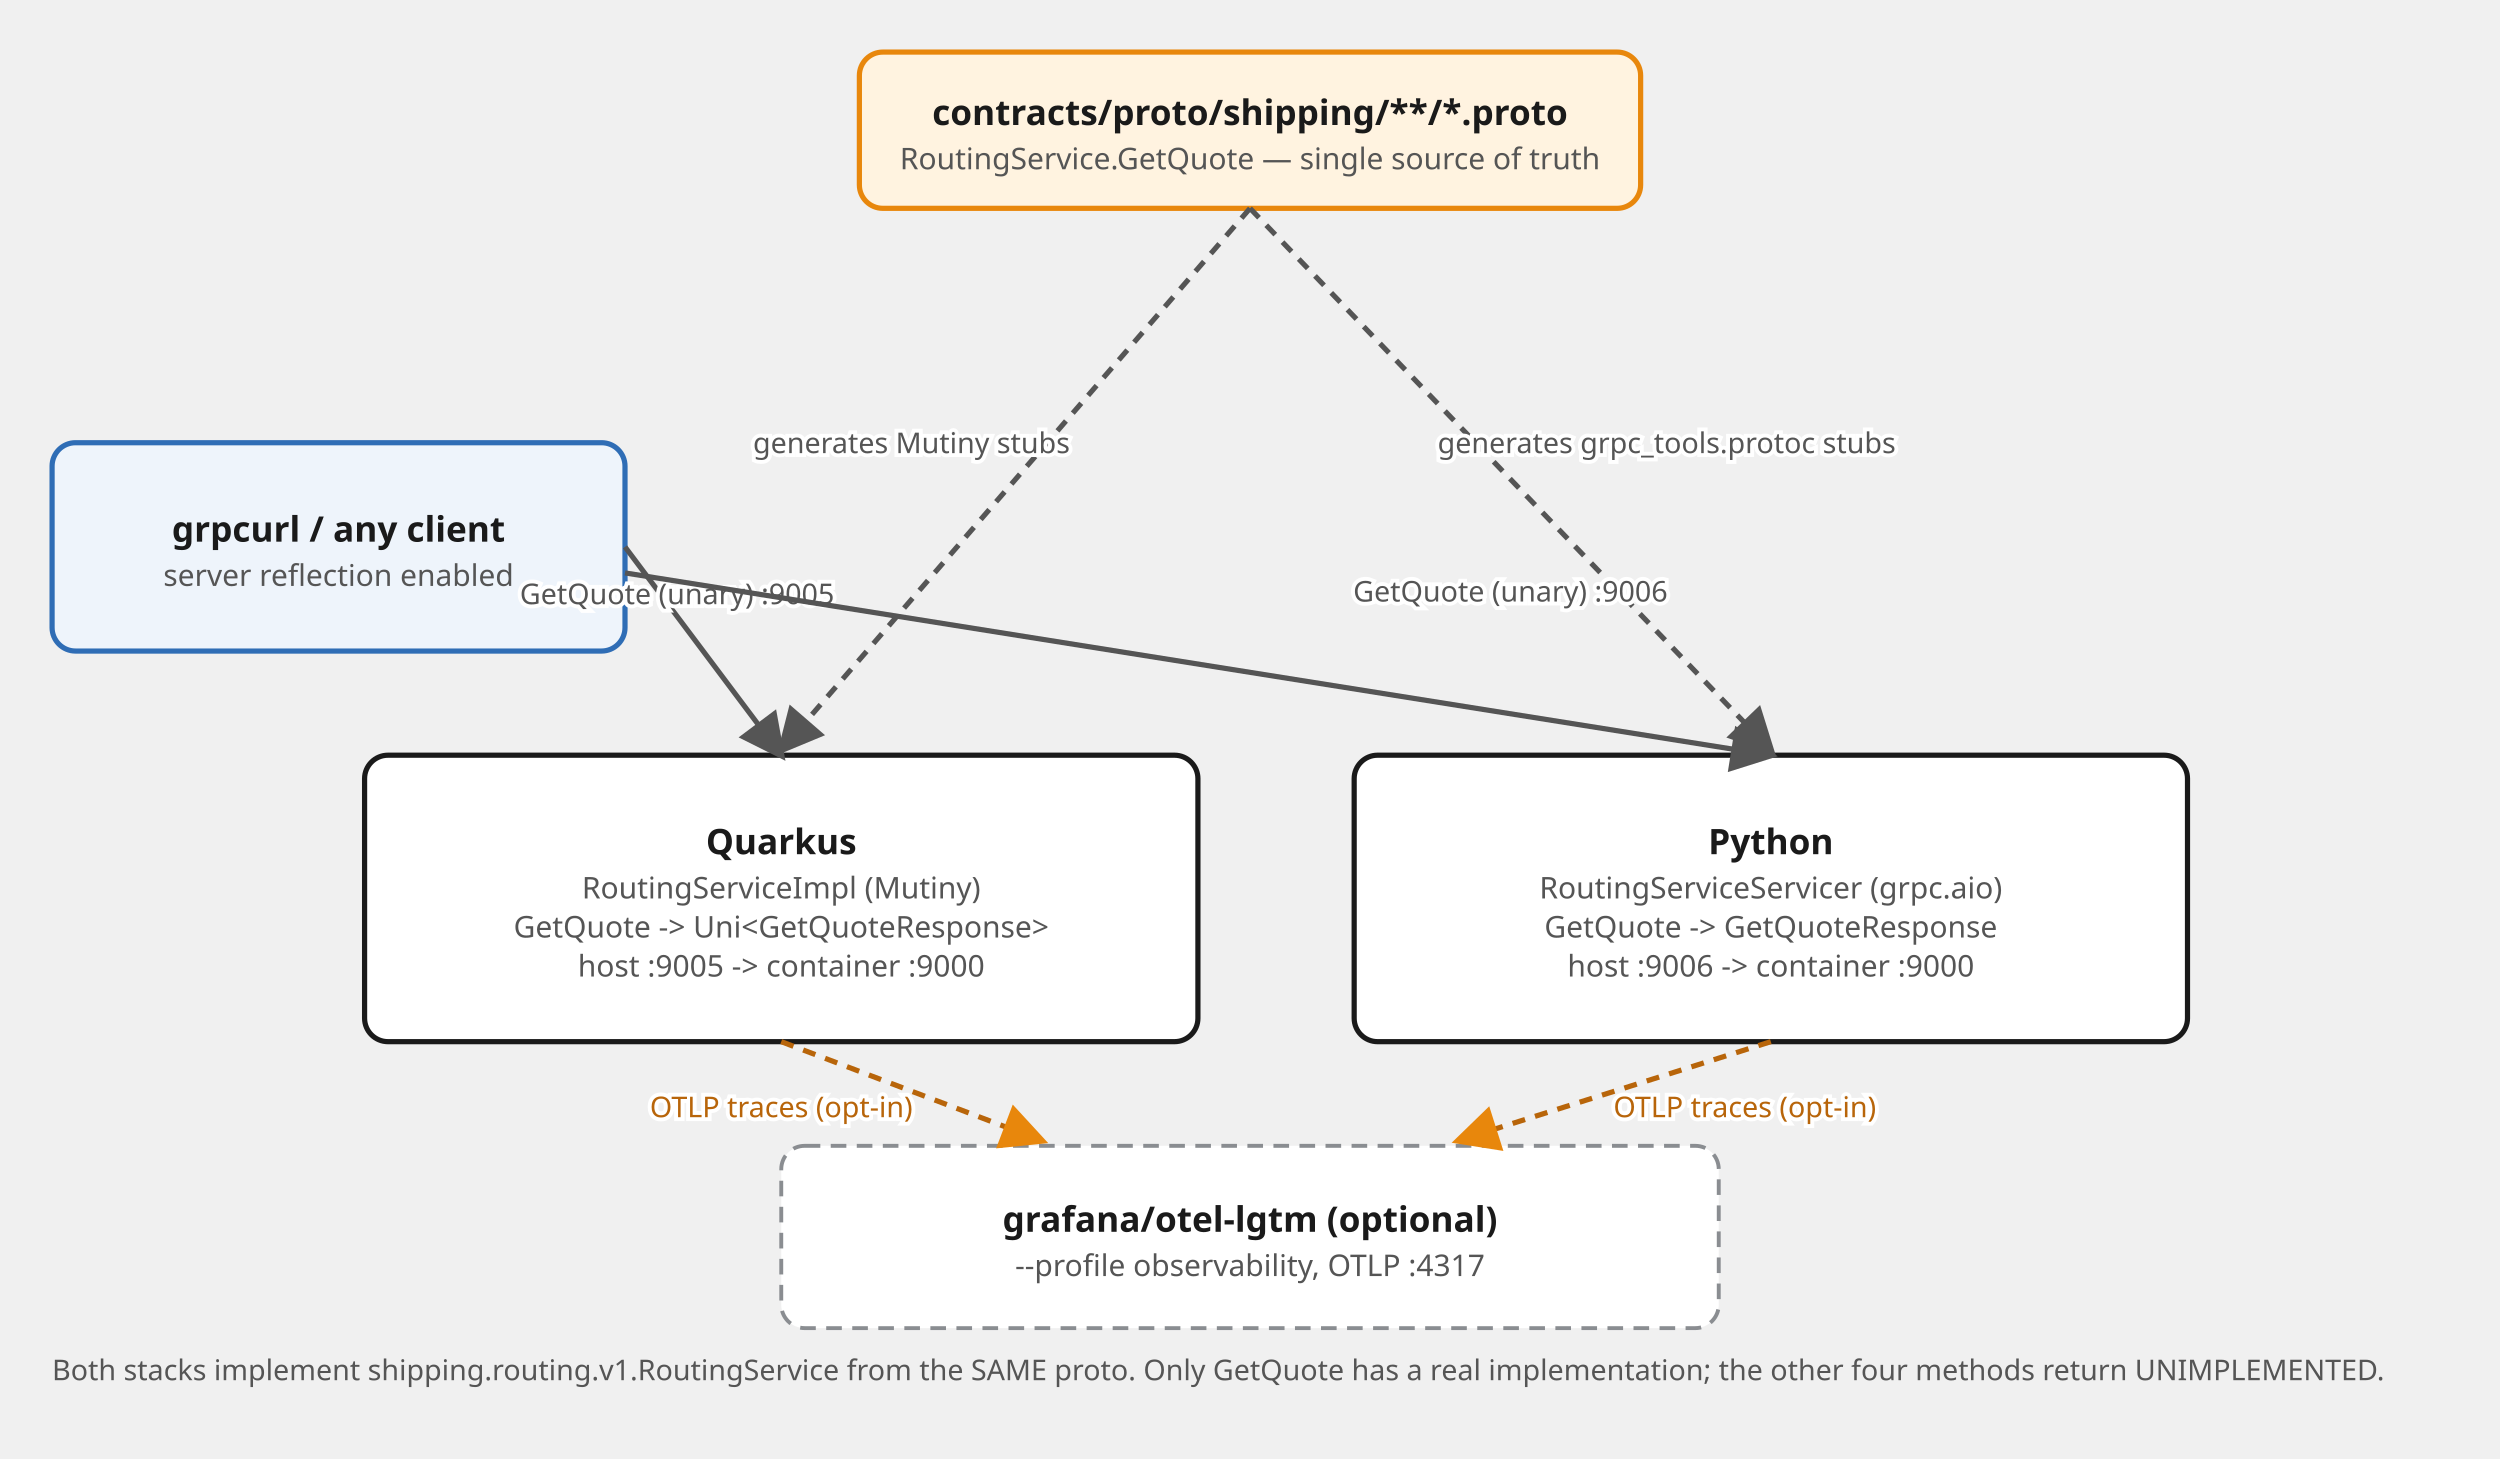
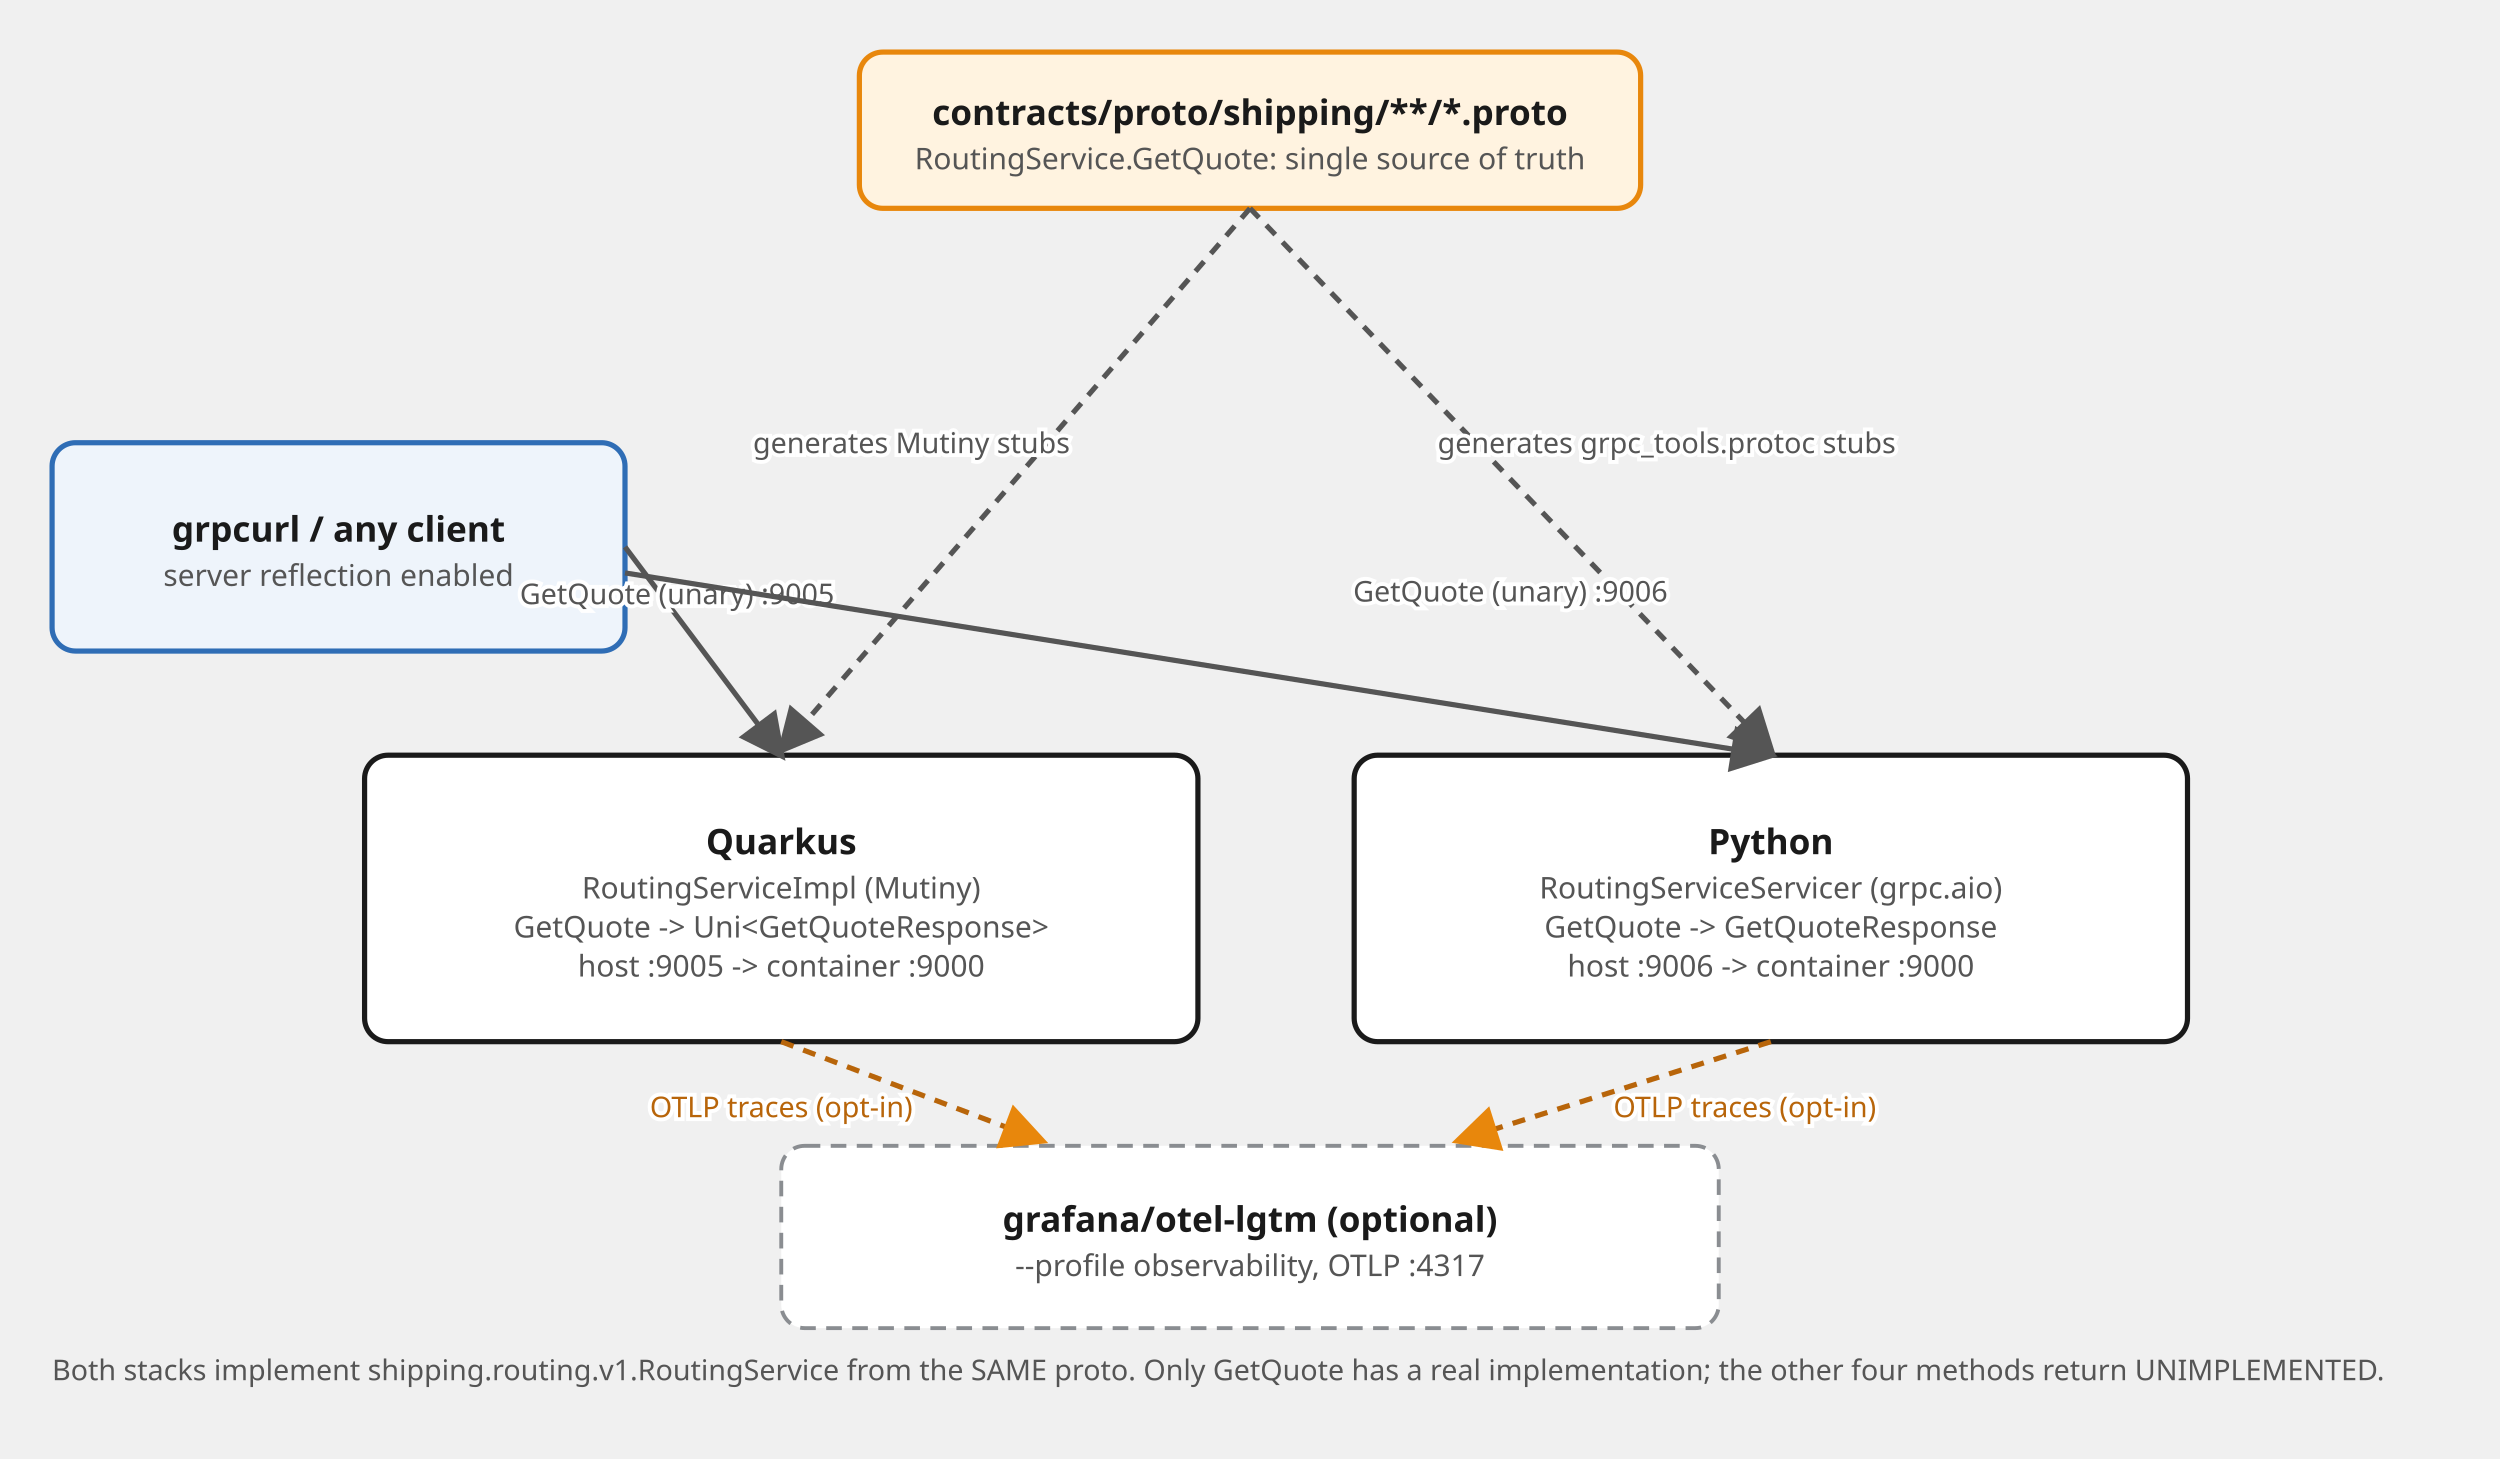
<svg xmlns="http://www.w3.org/2000/svg" viewBox="0 0 960 560" font-family="'Red Hat Text', system-ui, sans-serif" role="img">
  <defs>
    <marker id="a" viewBox="0 0 10 10" refX="8.5" refY="5" markerWidth="9" markerHeight="9" orient="auto-start-reverse">
      <path d="M0,0 L10,5 L0,10 z" fill="#555" />
    </marker>
    <marker id="am" viewBox="0 0 10 10" refX="8.5" refY="5" markerWidth="9" markerHeight="9" orient="auto-start-reverse">
      <path d="M0,0 L10,5 L0,10 z" fill="#e8870c" />
    </marker>
  </defs>
  <rect x="330" y="20" width="300" height="60" rx="9" fill="#fff3e0" stroke="#e8870c" stroke-width="2" />
  <text x="480.0" y="48.0" font-size="13.5" font-weight="700" fill="#1a1a1a" text-anchor="middle">contracts/proto/shipping/**/*.proto</text>
-   <text x="480.0" y="65.0" font-size="11.5" fill="#555555" text-anchor="middle">RoutingService.GetQuote — single source of truth</text>
+   <text x="480.0" y="65.0" font-size="11.5" fill="#555555" text-anchor="middle">RoutingService.GetQuote: single source of truth</text>
  <rect x="20" y="170" width="220" height="80" rx="9" fill="#eef4fb" stroke="#2f6db5" stroke-width="2" />
  <text x="130.0" y="208.0" font-size="13.5" font-weight="700" fill="#1a1a1a" text-anchor="middle">grpcurl / any client</text>
  <text x="130.0" y="225.0" font-size="11.5" fill="#555555" text-anchor="middle">server reflection enabled</text>
  <rect x="140" y="290" width="320" height="110" rx="9" fill="#ffffff" stroke="#1a1a1a" stroke-width="2" />
  <text x="300.0" y="328.0" font-size="13.5" font-weight="700" fill="#1a1a1a" text-anchor="middle">Quarkus</text>
  <text x="300.0" y="345.0" font-size="11.5" fill="#555555" text-anchor="middle">RoutingServiceImpl (Mutiny)</text>
  <text x="300.0" y="360.0" font-size="11.5" fill="#555555" text-anchor="middle">GetQuote -&gt; Uni&lt;GetQuoteResponse&gt;</text>
  <text x="300.0" y="375.0" font-size="11.5" fill="#555555" text-anchor="middle">host :9005 -&gt; container :9000</text>
  <rect x="520" y="290" width="320" height="110" rx="9" fill="#ffffff" stroke="#1a1a1a" stroke-width="2" />
  <text x="680.0" y="328.0" font-size="13.5" font-weight="700" fill="#1a1a1a" text-anchor="middle">Python</text>
  <text x="680.0" y="345.0" font-size="11.5" fill="#555555" text-anchor="middle">RoutingServiceServicer (grpc.aio)</text>
  <text x="680.0" y="360.0" font-size="11.5" fill="#555555" text-anchor="middle">GetQuote -&gt; GetQuoteResponse</text>
  <text x="680.0" y="375.0" font-size="11.5" fill="#555555" text-anchor="middle">host :9006 -&gt; container :9000</text>
  <rect x="300" y="440" width="360" height="70" rx="9" fill="#ffffff" stroke="#8a8d91" stroke-width="1.5" stroke-dasharray="6 4" />
  <text x="480.0" y="473.0" font-size="13.5" font-weight="700" fill="#1a1a1a" text-anchor="middle">grafana/otel-lgtm (optional)</text>
  <text x="480.0" y="490.0" font-size="11.5" fill="#555555" text-anchor="middle">--profile observability, OTLP :4317</text>
  <path d="M480,80 L300,288" fill="none" stroke="#555" stroke-width="2" stroke-dasharray="5 4" marker-end="url(#a)" />
  <text x="350.0" y="174.0" font-size="11" fill="#ffffff" stroke="#ffffff" stroke-width="3" paint-order="stroke" text-anchor="middle">generates Mutiny stubs</text>
  <text x="350.0" y="174.0" font-size="11" fill="#555" text-anchor="middle">generates Mutiny stubs</text>
  <path d="M480,80 L680,288" fill="none" stroke="#555" stroke-width="2" stroke-dasharray="5 4" marker-end="url(#a)" />
  <text x="640.0" y="174.0" font-size="11" fill="#ffffff" stroke="#ffffff" stroke-width="3" paint-order="stroke" text-anchor="middle">generates grpc_tools.protoc stubs</text>
  <text x="640.0" y="174.0" font-size="11" fill="#555" text-anchor="middle">generates grpc_tools.protoc stubs</text>
  <path d="M240,210 L300,290" fill="none" stroke="#555" stroke-width="2" marker-end="url(#a)" />
  <text x="260.0" y="232.0" font-size="11" fill="#ffffff" stroke="#ffffff" stroke-width="3" paint-order="stroke" text-anchor="middle">GetQuote (unary) :9005</text>
  <text x="260.0" y="232.0" font-size="11" fill="#555" text-anchor="middle">GetQuote (unary) :9005</text>
  <path d="M240,220 L680,290" fill="none" stroke="#555" stroke-width="2" marker-end="url(#a)" />
  <text x="580.0" y="231.0" font-size="11" fill="#ffffff" stroke="#ffffff" stroke-width="3" paint-order="stroke" text-anchor="middle">GetQuote (unary) :9006</text>
  <text x="580.0" y="231.0" font-size="11" fill="#555" text-anchor="middle">GetQuote (unary) :9006</text>
  <path d="M300,400 L400,438" fill="none" stroke="#b8650a" stroke-width="2" stroke-dasharray="5 4" marker-end="url(#am)" />
  <text x="300.0" y="429.0" font-size="11" fill="#ffffff" stroke="#ffffff" stroke-width="3" paint-order="stroke" text-anchor="middle">OTLP traces (opt-in)</text>
  <text x="300.0" y="429.0" font-size="11" fill="#b8650a" text-anchor="middle">OTLP traces (opt-in)</text>
  <path d="M680,400 L560,438" fill="none" stroke="#b8650a" stroke-width="2" stroke-dasharray="5 4" marker-end="url(#am)" />
  <text x="670.0" y="429.0" font-size="11" fill="#ffffff" stroke="#ffffff" stroke-width="3" paint-order="stroke" text-anchor="middle">OTLP traces (opt-in)</text>
  <text x="670.0" y="429.0" font-size="11" fill="#b8650a" text-anchor="middle">OTLP traces (opt-in)</text>
  <text x="20" y="530" font-size="11" fill="#555555" text-anchor="start">Both stacks implement shipping.routing.v1.RoutingService from the SAME proto. Only GetQuote has a real implementation; the other four methods return UNIMPLEMENTED.</text>
</svg>
